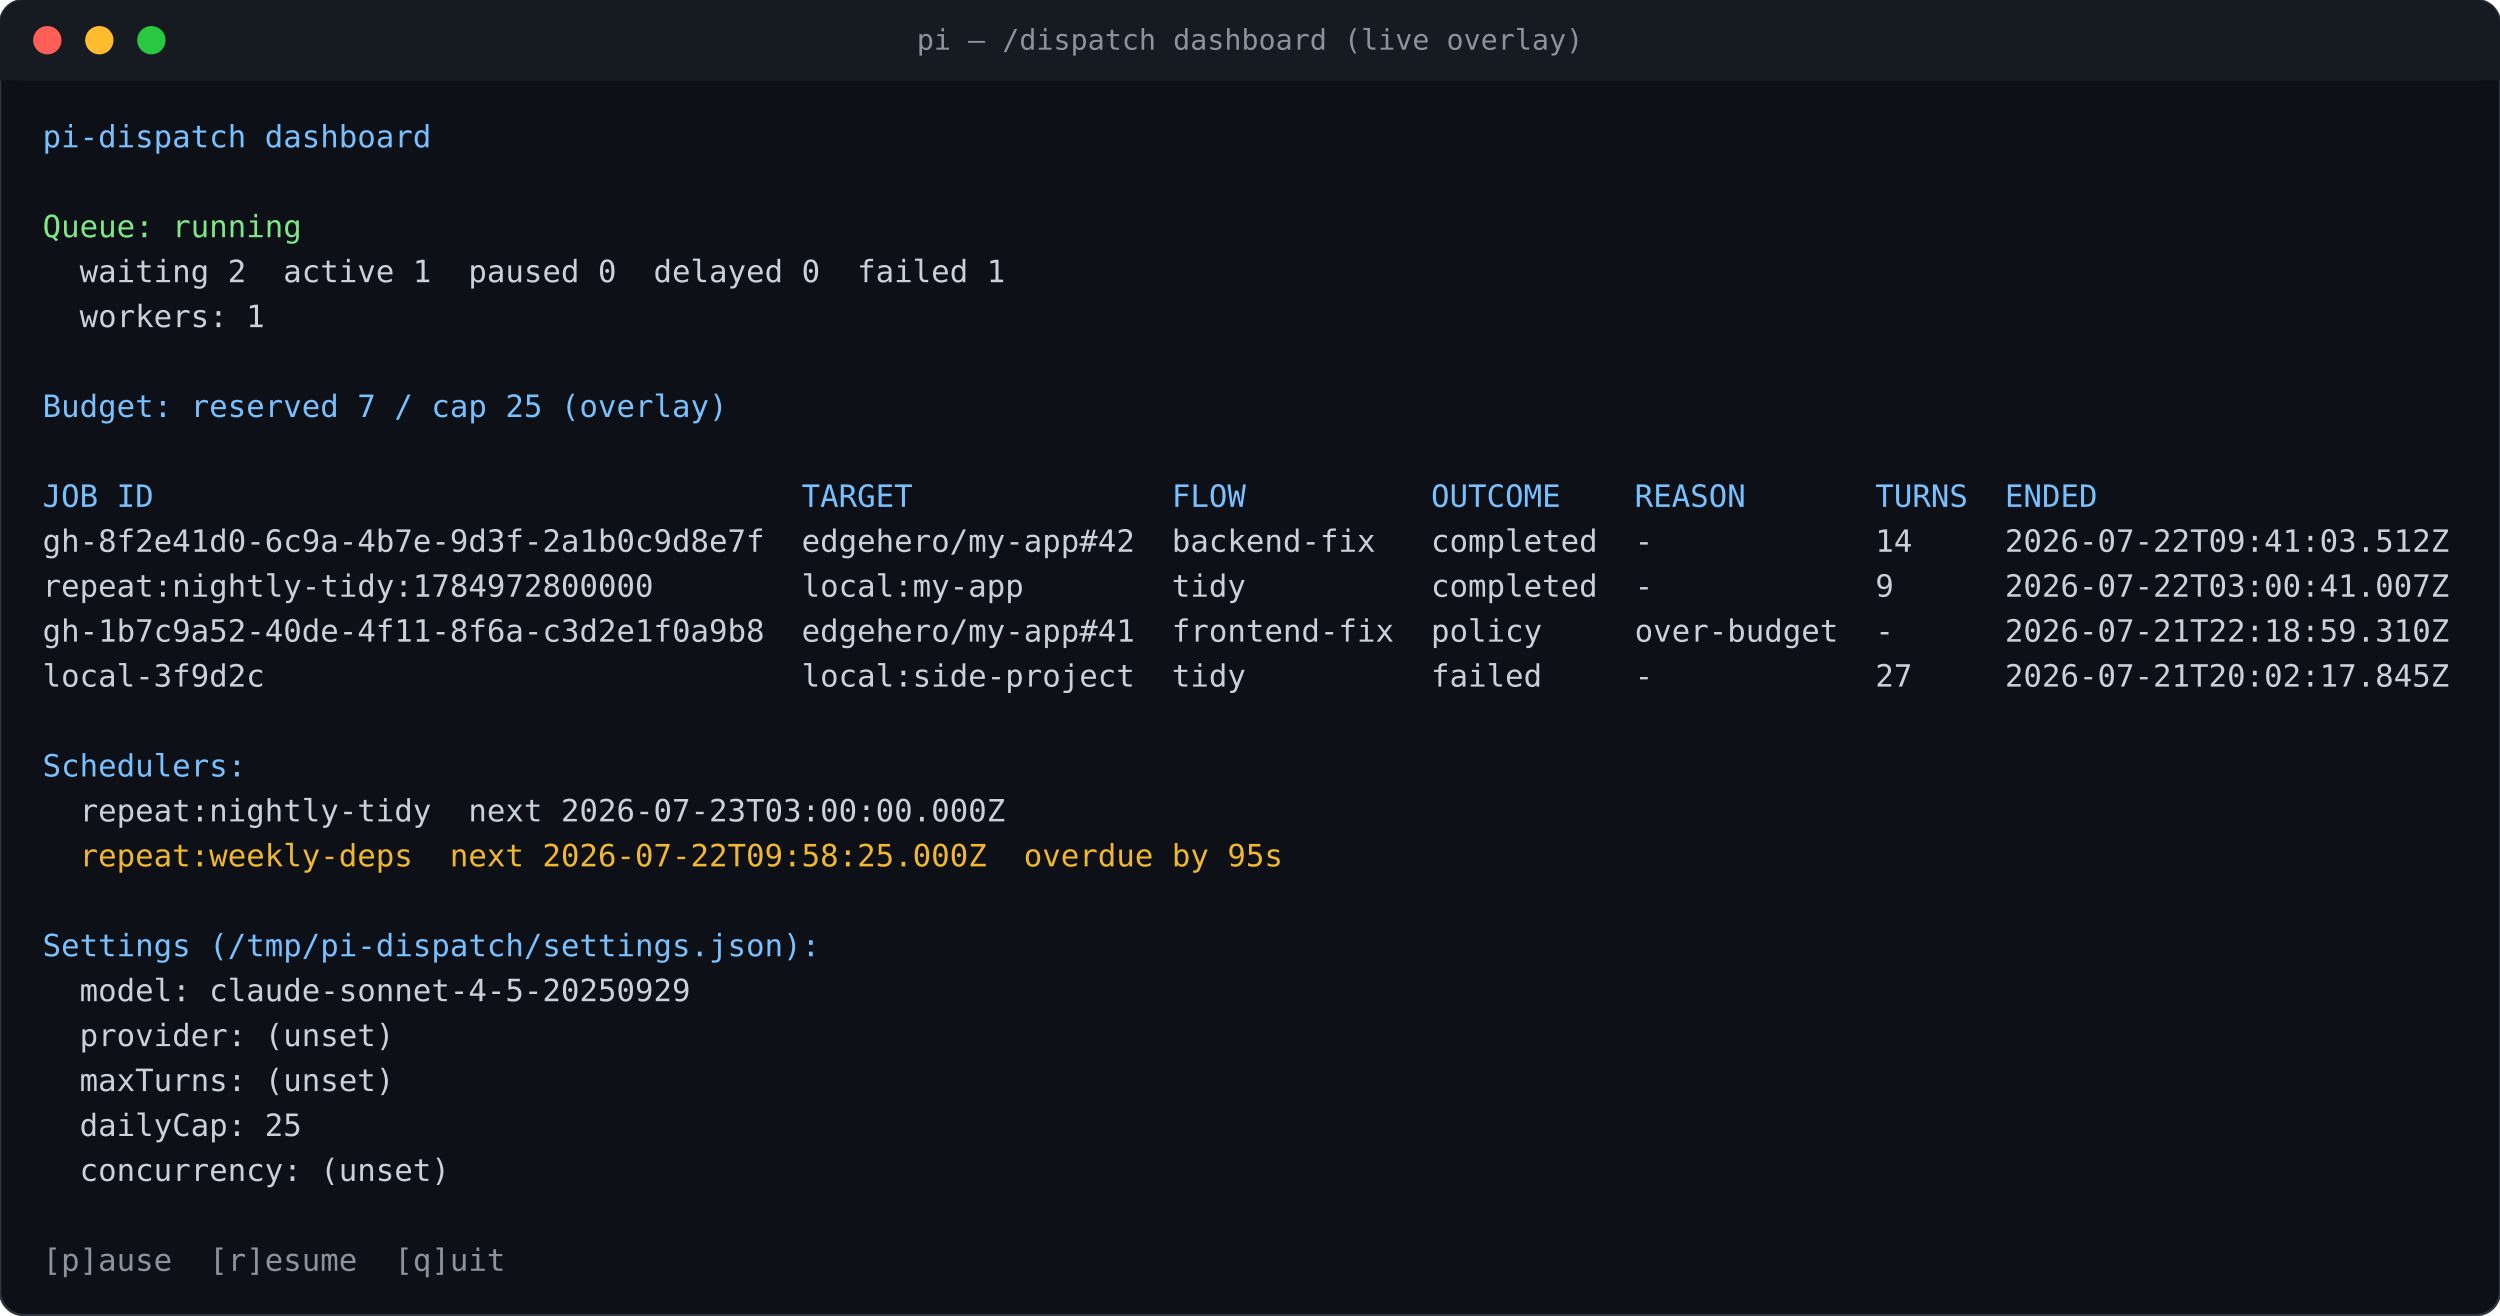
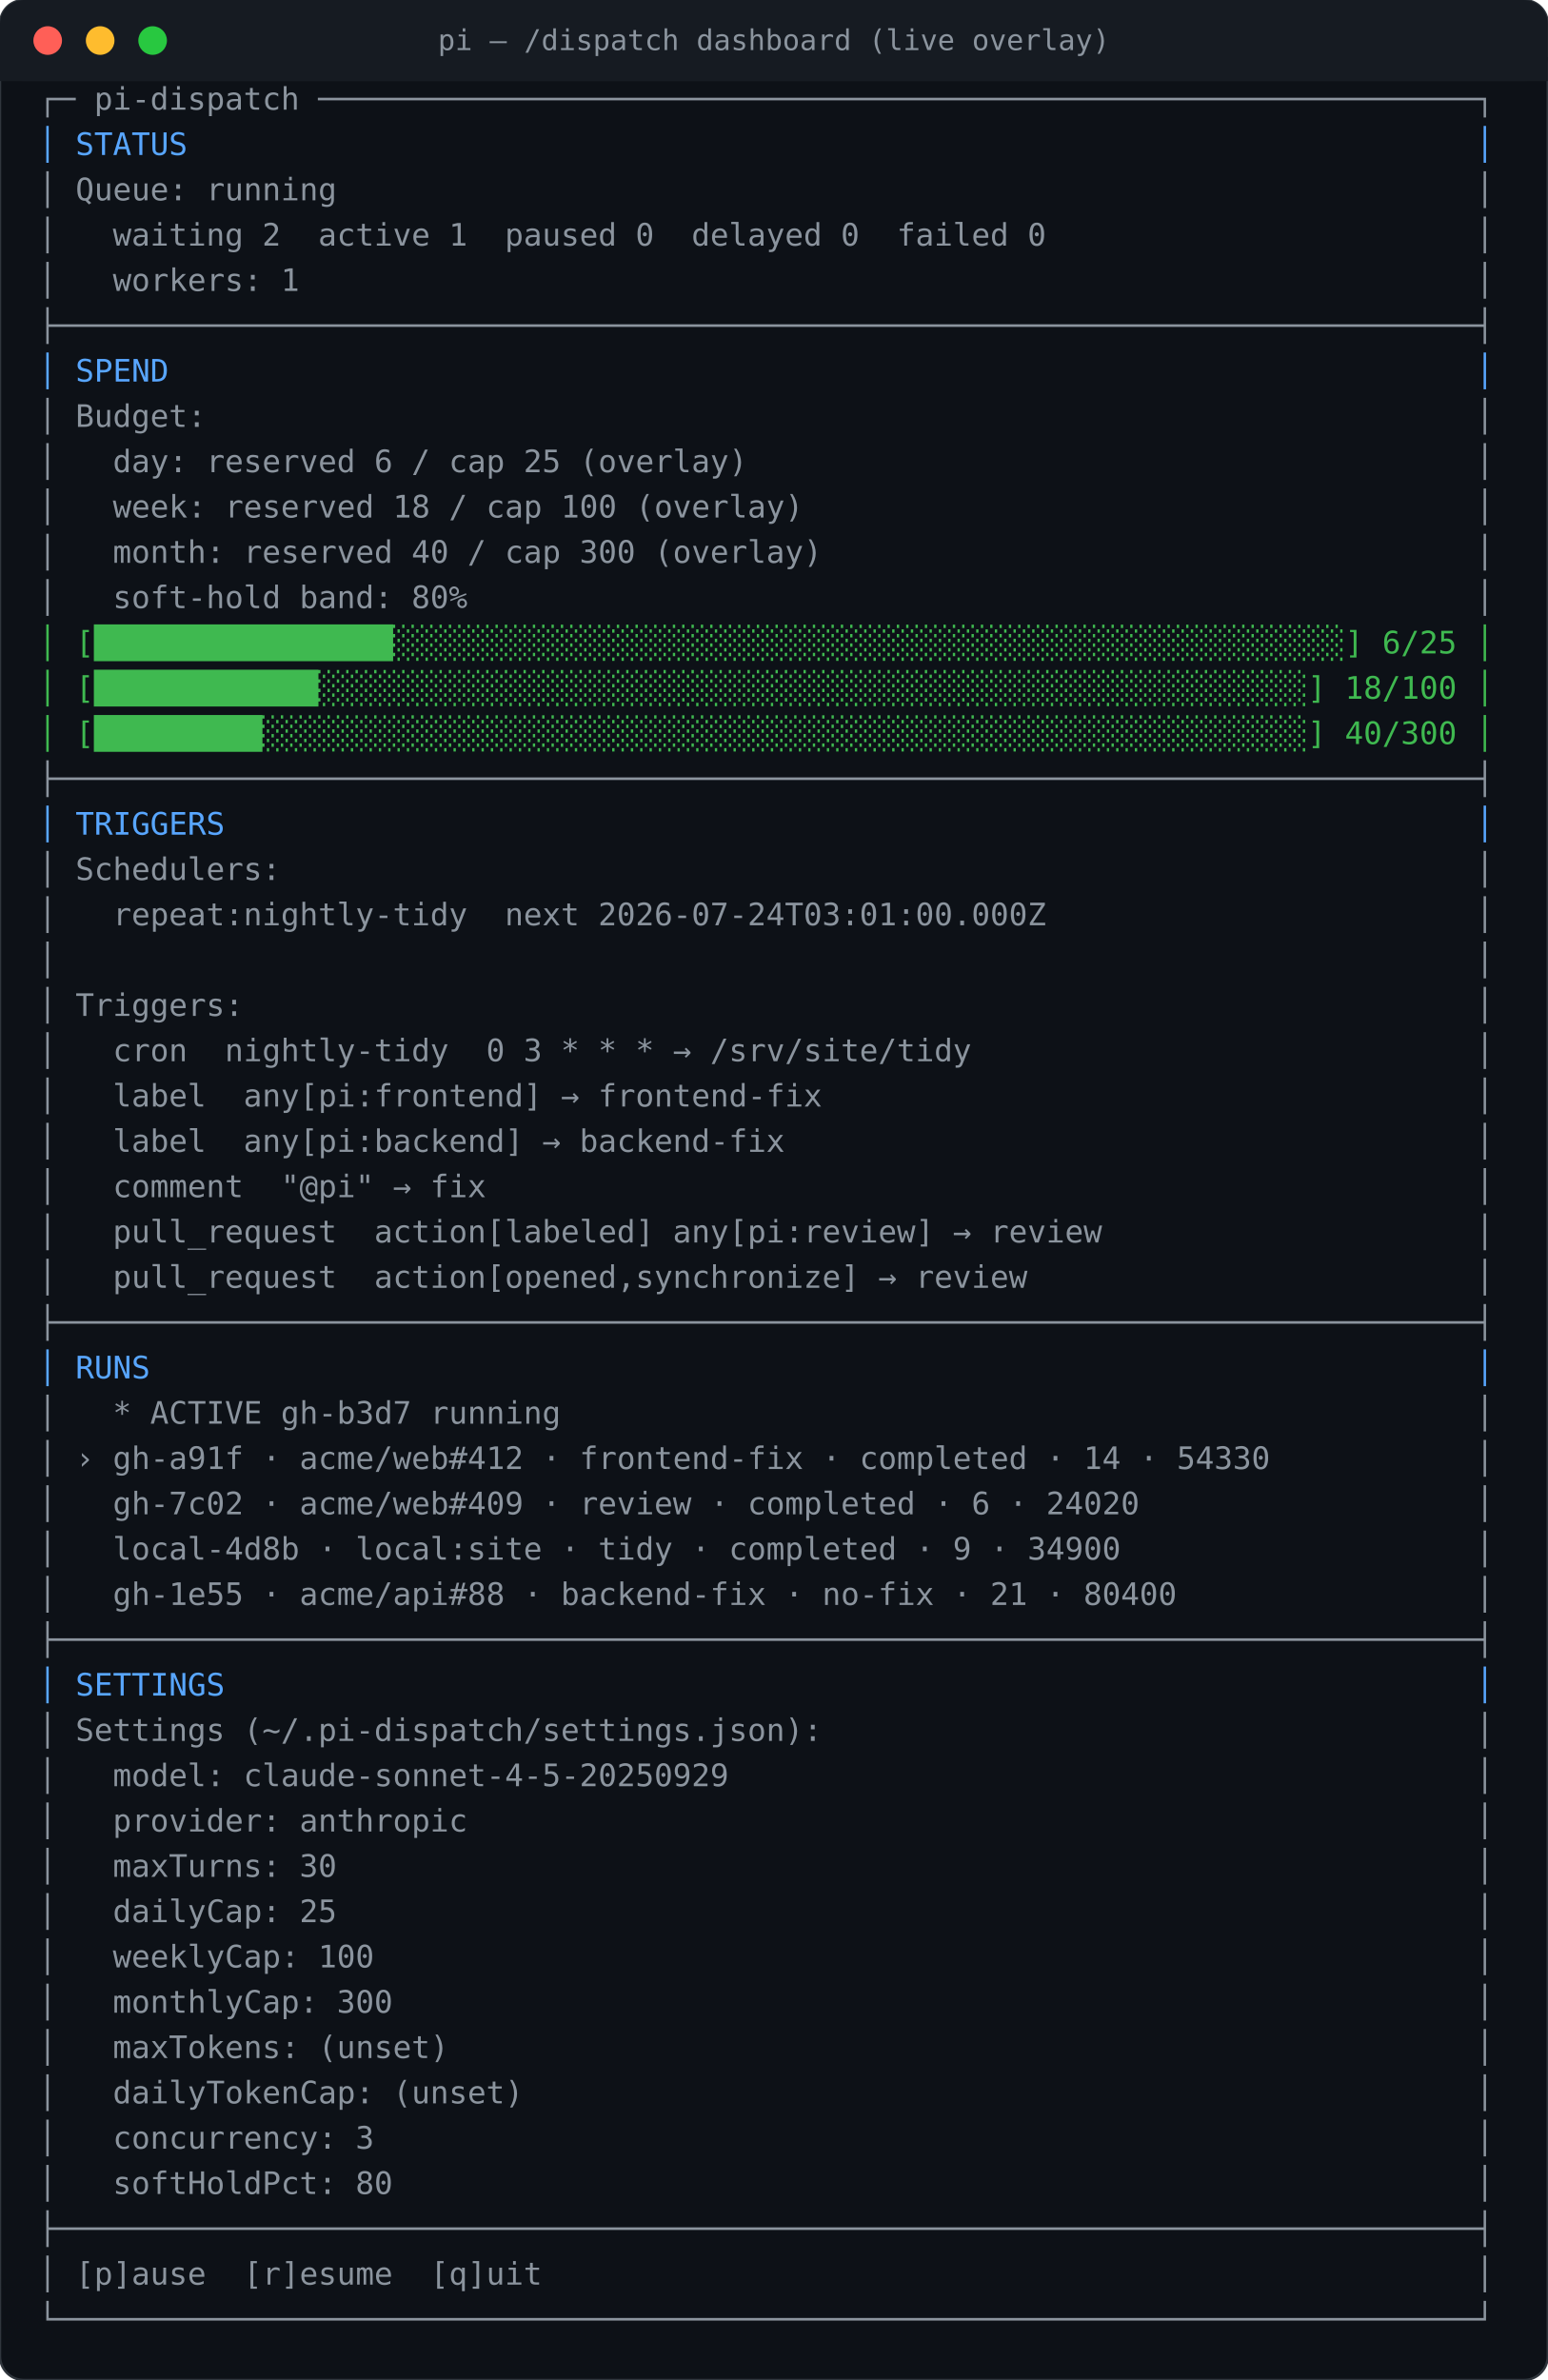
- <svg xmlns="http://www.w3.org/2000/svg" viewBox="0 0 1057 556" width="1057" height="556" role="img" aria-label="pi — /dispatch dashboard (live overlay)">
-   <rect width="1057" height="556" rx="10" fill="#0d1117" stroke="#30363d" />
-   <rect width="1057" height="34" rx="10" fill="#161b22" />
-   <rect y="24" width="1057" height="10" fill="#161b22" />
+ <svg xmlns="http://www.w3.org/2000/svg" viewBox="0 0 649 998" width="649" height="998" role="img" aria-label="pi — /dispatch dashboard (live overlay)">
+   <rect width="649" height="998" rx="10" fill="#0d1117" stroke="#30363d" />
+   <rect width="649" height="34" rx="10" fill="#161b22" />
+   <rect y="24" width="649" height="10" fill="#161b22" />
  <circle cx="20" cy="17" r="6" fill="#ff5f57" />
  <circle cx="42" cy="17" r="6" fill="#febc2e" />
  <circle cx="64" cy="17" r="6" fill="#28c840" />
-   <text x="528.5" y="21" text-anchor="middle" fill="#8b949e" font-size="12" font-family="ui-monospace,SFMono-Regular,Menlo,Consolas,monospace">pi — /dispatch dashboard (live overlay)</text>
-   <g font-size="13" font-family="ui-monospace,SFMono-Regular,Menlo,Consolas,monospace">
-     <text x="18" y="62.3" fill="#79c0ff" xml:space="preserve">pi-dispatch dashboard</text>
-     <text x="18" y="81.3" fill="#c9d1d9" xml:space="preserve" />
-     <text x="18" y="100.3" fill="#7ee787" xml:space="preserve">Queue: running</text>
-     <text x="18" y="119.3" fill="#c9d1d9" xml:space="preserve">  waiting 2  active 1  paused 0  delayed 0  failed 1</text>
-     <text x="18" y="138.3" fill="#c9d1d9" xml:space="preserve">  workers: 1</text>
-     <text x="18" y="157.3" fill="#c9d1d9" xml:space="preserve" />
-     <text x="18" y="176.3" fill="#79c0ff" xml:space="preserve">Budget: reserved 7 / cap 25 (overlay)</text>
-     <text x="18" y="195.3" fill="#c9d1d9" xml:space="preserve" />
-     <text x="18" y="214.3" fill="#79c0ff" xml:space="preserve">JOB ID                                   TARGET              FLOW          OUTCOME    REASON       TURNS  ENDED</text>
-     <text x="18" y="233.3" fill="#c9d1d9" xml:space="preserve">gh-8f2e41d0-6c9a-4b7e-9d3f-2a1b0c9d8e7f  edgehero/my-app#42  backend-fix   completed  -            14     2026-07-22T09:41:03.512Z</text>
-     <text x="18" y="252.3" fill="#c9d1d9" xml:space="preserve">repeat:nightly-tidy:1784972800000        local:my-app        tidy          completed  -            9      2026-07-22T03:00:41.007Z</text>
-     <text x="18" y="271.3" fill="#c9d1d9" xml:space="preserve">gh-1b7c9a52-40de-4f11-8f6a-c3d2e1f0a9b8  edgehero/my-app#41  frontend-fix  policy     over-budget  -      2026-07-21T22:18:59.310Z</text>
-     <text x="18" y="290.3" fill="#c9d1d9" xml:space="preserve">local-3f9d2c                             local:side-project  tidy          failed     -            27     2026-07-21T20:02:17.845Z</text>
-     <text x="18" y="309.3" fill="#c9d1d9" xml:space="preserve" />
-     <text x="18" y="328.3" fill="#79c0ff" xml:space="preserve">Schedulers:</text>
-     <text x="18" y="347.3" fill="#c9d1d9" xml:space="preserve">  repeat:nightly-tidy  next 2026-07-23T03:00:00.000Z</text>
-     <text x="18" y="366.3" fill="#f0b72f" xml:space="preserve">  repeat:weekly-deps  next 2026-07-22T09:58:25.000Z  overdue by 95s</text>
-     <text x="18" y="385.3" fill="#c9d1d9" xml:space="preserve" />
-     <text x="18" y="404.3" fill="#79c0ff" xml:space="preserve">Settings (/tmp/pi-dispatch/settings.json):</text>
-     <text x="18" y="423.3" fill="#c9d1d9" xml:space="preserve">  model: claude-sonnet-4-5-20250929</text>
-     <text x="18" y="442.3" fill="#c9d1d9" xml:space="preserve">  provider: (unset)</text>
-     <text x="18" y="461.3" fill="#c9d1d9" xml:space="preserve">  maxTurns: (unset)</text>
-     <text x="18" y="480.3" fill="#c9d1d9" xml:space="preserve">  dailyCap: 25</text>
-     <text x="18" y="499.3" fill="#c9d1d9" xml:space="preserve">  concurrency: (unset)</text>
-     <text x="18" y="518.3" fill="#c9d1d9" xml:space="preserve" />
-     <text x="18" y="537.3" fill="#8b949e" xml:space="preserve">[p]ause  [r]esume  [q]uit</text>
-   </g>
+   <text x="324.5" y="21" text-anchor="middle" fill="#8b949e" font-size="12" font-family="ui-monospace,SFMono-Regular,Menlo,Consolas,monospace">pi — /dispatch dashboard (live overlay)</text>
+   <text x="16" y="46" xml:space="preserve" fill="#8b949e" font-size="13" font-family="ui-monospace,SFMono-Regular,Menlo,Consolas,monospace">┌─ pi-dispatch ──────────────────────────────────────────────────────────────┐</text>
+   <text x="16" y="65" xml:space="preserve" fill="#58a6ff" font-size="13" font-family="ui-monospace,SFMono-Regular,Menlo,Consolas,monospace">│ STATUS                                                                     │</text>
+   <text x="16" y="84" xml:space="preserve" fill="#8b949e" font-size="13" font-family="ui-monospace,SFMono-Regular,Menlo,Consolas,monospace">│ Queue: running                                                             │</text>
+   <text x="16" y="103" xml:space="preserve" fill="#8b949e" font-size="13" font-family="ui-monospace,SFMono-Regular,Menlo,Consolas,monospace">│   waiting 2  active 1  paused 0  delayed 0  failed 0                       │</text>
+   <text x="16" y="122" xml:space="preserve" fill="#8b949e" font-size="13" font-family="ui-monospace,SFMono-Regular,Menlo,Consolas,monospace">│   workers: 1                                                               │</text>
+   <text x="16" y="141" xml:space="preserve" fill="#8b949e" font-size="13" font-family="ui-monospace,SFMono-Regular,Menlo,Consolas,monospace">├────────────────────────────────────────────────────────────────────────────┤</text>
+   <text x="16" y="160" xml:space="preserve" fill="#58a6ff" font-size="13" font-family="ui-monospace,SFMono-Regular,Menlo,Consolas,monospace">│ SPEND                                                                      │</text>
+   <text x="16" y="179" xml:space="preserve" fill="#8b949e" font-size="13" font-family="ui-monospace,SFMono-Regular,Menlo,Consolas,monospace">│ Budget:                                                                    │</text>
+   <text x="16" y="198" xml:space="preserve" fill="#8b949e" font-size="13" font-family="ui-monospace,SFMono-Regular,Menlo,Consolas,monospace">│   day: reserved 6 / cap 25 (overlay)                                       │</text>
+   <text x="16" y="217" xml:space="preserve" fill="#8b949e" font-size="13" font-family="ui-monospace,SFMono-Regular,Menlo,Consolas,monospace">│   week: reserved 18 / cap 100 (overlay)                                    │</text>
+   <text x="16" y="236" xml:space="preserve" fill="#8b949e" font-size="13" font-family="ui-monospace,SFMono-Regular,Menlo,Consolas,monospace">│   month: reserved 40 / cap 300 (overlay)                                   │</text>
+   <text x="16" y="255" xml:space="preserve" fill="#8b949e" font-size="13" font-family="ui-monospace,SFMono-Regular,Menlo,Consolas,monospace">│   soft-hold band: 80%                                                      │</text>
+   <text x="16" y="274" xml:space="preserve" fill="#3fb950" font-size="13" font-family="ui-monospace,SFMono-Regular,Menlo,Consolas,monospace">│ [████████████████░░░░░░░░░░░░░░░░░░░░░░░░░░░░░░░░░░░░░░░░░░░░░░░░░░░] 6/25 │</text>
+   <text x="16" y="293" xml:space="preserve" fill="#3fb950" font-size="13" font-family="ui-monospace,SFMono-Regular,Menlo,Consolas,monospace">│ [████████████░░░░░░░░░░░░░░░░░░░░░░░░░░░░░░░░░░░░░░░░░░░░░░░░░░░░░] 18/100 │</text>
+   <text x="16" y="312" xml:space="preserve" fill="#3fb950" font-size="13" font-family="ui-monospace,SFMono-Regular,Menlo,Consolas,monospace">│ [█████████░░░░░░░░░░░░░░░░░░░░░░░░░░░░░░░░░░░░░░░░░░░░░░░░░░░░░░░░] 40/300 │</text>
+   <text x="16" y="331" xml:space="preserve" fill="#8b949e" font-size="13" font-family="ui-monospace,SFMono-Regular,Menlo,Consolas,monospace">├────────────────────────────────────────────────────────────────────────────┤</text>
+   <text x="16" y="350" xml:space="preserve" fill="#58a6ff" font-size="13" font-family="ui-monospace,SFMono-Regular,Menlo,Consolas,monospace">│ TRIGGERS                                                                   │</text>
+   <text x="16" y="369" xml:space="preserve" fill="#8b949e" font-size="13" font-family="ui-monospace,SFMono-Regular,Menlo,Consolas,monospace">│ Schedulers:                                                                │</text>
+   <text x="16" y="388" xml:space="preserve" fill="#8b949e" font-size="13" font-family="ui-monospace,SFMono-Regular,Menlo,Consolas,monospace">│   repeat:nightly-tidy  next 2026-07-24T03:01:00.000Z                       │</text>
+   <text x="16" y="407" xml:space="preserve" fill="#8b949e" font-size="13" font-family="ui-monospace,SFMono-Regular,Menlo,Consolas,monospace">│                                                                            │</text>
+   <text x="16" y="426" xml:space="preserve" fill="#8b949e" font-size="13" font-family="ui-monospace,SFMono-Regular,Menlo,Consolas,monospace">│ Triggers:                                                                  │</text>
+   <text x="16" y="445" xml:space="preserve" fill="#8b949e" font-size="13" font-family="ui-monospace,SFMono-Regular,Menlo,Consolas,monospace">│   cron  nightly-tidy  0 3 * * * → /srv/site/tidy                           │</text>
+   <text x="16" y="464" xml:space="preserve" fill="#8b949e" font-size="13" font-family="ui-monospace,SFMono-Regular,Menlo,Consolas,monospace">│   label  any[pi:frontend] → frontend-fix                                   │</text>
+   <text x="16" y="483" xml:space="preserve" fill="#8b949e" font-size="13" font-family="ui-monospace,SFMono-Regular,Menlo,Consolas,monospace">│   label  any[pi:backend] → backend-fix                                     │</text>
+   <text x="16" y="502" xml:space="preserve" fill="#8b949e" font-size="13" font-family="ui-monospace,SFMono-Regular,Menlo,Consolas,monospace">│   comment  "@pi" → fix                                                     │</text>
+   <text x="16" y="521" xml:space="preserve" fill="#8b949e" font-size="13" font-family="ui-monospace,SFMono-Regular,Menlo,Consolas,monospace">│   pull_request  action[labeled] any[pi:review] → review                    │</text>
+   <text x="16" y="540" xml:space="preserve" fill="#8b949e" font-size="13" font-family="ui-monospace,SFMono-Regular,Menlo,Consolas,monospace">│   pull_request  action[opened,synchronize] → review                        │</text>
+   <text x="16" y="559" xml:space="preserve" fill="#8b949e" font-size="13" font-family="ui-monospace,SFMono-Regular,Menlo,Consolas,monospace">├────────────────────────────────────────────────────────────────────────────┤</text>
+   <text x="16" y="578" xml:space="preserve" fill="#58a6ff" font-size="13" font-family="ui-monospace,SFMono-Regular,Menlo,Consolas,monospace">│ RUNS                                                                       │</text>
+   <text x="16" y="597" xml:space="preserve" fill="#8b949e" font-size="13" font-family="ui-monospace,SFMono-Regular,Menlo,Consolas,monospace">│   * ACTIVE gh-b3d7 running                                                 │</text>
+   <text x="16" y="616" xml:space="preserve" fill="#8b949e" font-size="13" font-family="ui-monospace,SFMono-Regular,Menlo,Consolas,monospace">│ › gh-a91f · acme/web#412 · frontend-fix · completed · 14 · 54330           │</text>
+   <text x="16" y="635" xml:space="preserve" fill="#8b949e" font-size="13" font-family="ui-monospace,SFMono-Regular,Menlo,Consolas,monospace">│   gh-7c02 · acme/web#409 · review · completed · 6 · 24020                  │</text>
+   <text x="16" y="654" xml:space="preserve" fill="#8b949e" font-size="13" font-family="ui-monospace,SFMono-Regular,Menlo,Consolas,monospace">│   local-4d8b · local:site · tidy · completed · 9 · 34900                   │</text>
+   <text x="16" y="673" xml:space="preserve" fill="#8b949e" font-size="13" font-family="ui-monospace,SFMono-Regular,Menlo,Consolas,monospace">│   gh-1e55 · acme/api#88 · backend-fix · no-fix · 21 · 80400                │</text>
+   <text x="16" y="692" xml:space="preserve" fill="#8b949e" font-size="13" font-family="ui-monospace,SFMono-Regular,Menlo,Consolas,monospace">├────────────────────────────────────────────────────────────────────────────┤</text>
+   <text x="16" y="711" xml:space="preserve" fill="#58a6ff" font-size="13" font-family="ui-monospace,SFMono-Regular,Menlo,Consolas,monospace">│ SETTINGS                                                                   │</text>
+   <text x="16" y="730" xml:space="preserve" fill="#8b949e" font-size="13" font-family="ui-monospace,SFMono-Regular,Menlo,Consolas,monospace">│ Settings (~/.pi-dispatch/settings.json):                                   │</text>
+   <text x="16" y="749" xml:space="preserve" fill="#8b949e" font-size="13" font-family="ui-monospace,SFMono-Regular,Menlo,Consolas,monospace">│   model: claude-sonnet-4-5-20250929                                        │</text>
+   <text x="16" y="768" xml:space="preserve" fill="#8b949e" font-size="13" font-family="ui-monospace,SFMono-Regular,Menlo,Consolas,monospace">│   provider: anthropic                                                      │</text>
+   <text x="16" y="787" xml:space="preserve" fill="#8b949e" font-size="13" font-family="ui-monospace,SFMono-Regular,Menlo,Consolas,monospace">│   maxTurns: 30                                                             │</text>
+   <text x="16" y="806" xml:space="preserve" fill="#8b949e" font-size="13" font-family="ui-monospace,SFMono-Regular,Menlo,Consolas,monospace">│   dailyCap: 25                                                             │</text>
+   <text x="16" y="825" xml:space="preserve" fill="#8b949e" font-size="13" font-family="ui-monospace,SFMono-Regular,Menlo,Consolas,monospace">│   weeklyCap: 100                                                           │</text>
+   <text x="16" y="844" xml:space="preserve" fill="#8b949e" font-size="13" font-family="ui-monospace,SFMono-Regular,Menlo,Consolas,monospace">│   monthlyCap: 300                                                          │</text>
+   <text x="16" y="863" xml:space="preserve" fill="#8b949e" font-size="13" font-family="ui-monospace,SFMono-Regular,Menlo,Consolas,monospace">│   maxTokens: (unset)                                                       │</text>
+   <text x="16" y="882" xml:space="preserve" fill="#8b949e" font-size="13" font-family="ui-monospace,SFMono-Regular,Menlo,Consolas,monospace">│   dailyTokenCap: (unset)                                                   │</text>
+   <text x="16" y="901" xml:space="preserve" fill="#8b949e" font-size="13" font-family="ui-monospace,SFMono-Regular,Menlo,Consolas,monospace">│   concurrency: 3                                                           │</text>
+   <text x="16" y="920" xml:space="preserve" fill="#8b949e" font-size="13" font-family="ui-monospace,SFMono-Regular,Menlo,Consolas,monospace">│   softHoldPct: 80                                                          │</text>
+   <text x="16" y="939" xml:space="preserve" fill="#8b949e" font-size="13" font-family="ui-monospace,SFMono-Regular,Menlo,Consolas,monospace">├────────────────────────────────────────────────────────────────────────────┤</text>
+   <text x="16" y="958" xml:space="preserve" fill="#8b949e" font-size="13" font-family="ui-monospace,SFMono-Regular,Menlo,Consolas,monospace">│ [p]ause  [r]esume  [q]uit                                                  │</text>
+   <text x="16" y="977" xml:space="preserve" fill="#8b949e" font-size="13" font-family="ui-monospace,SFMono-Regular,Menlo,Consolas,monospace">└────────────────────────────────────────────────────────────────────────────┘</text>
</svg>
